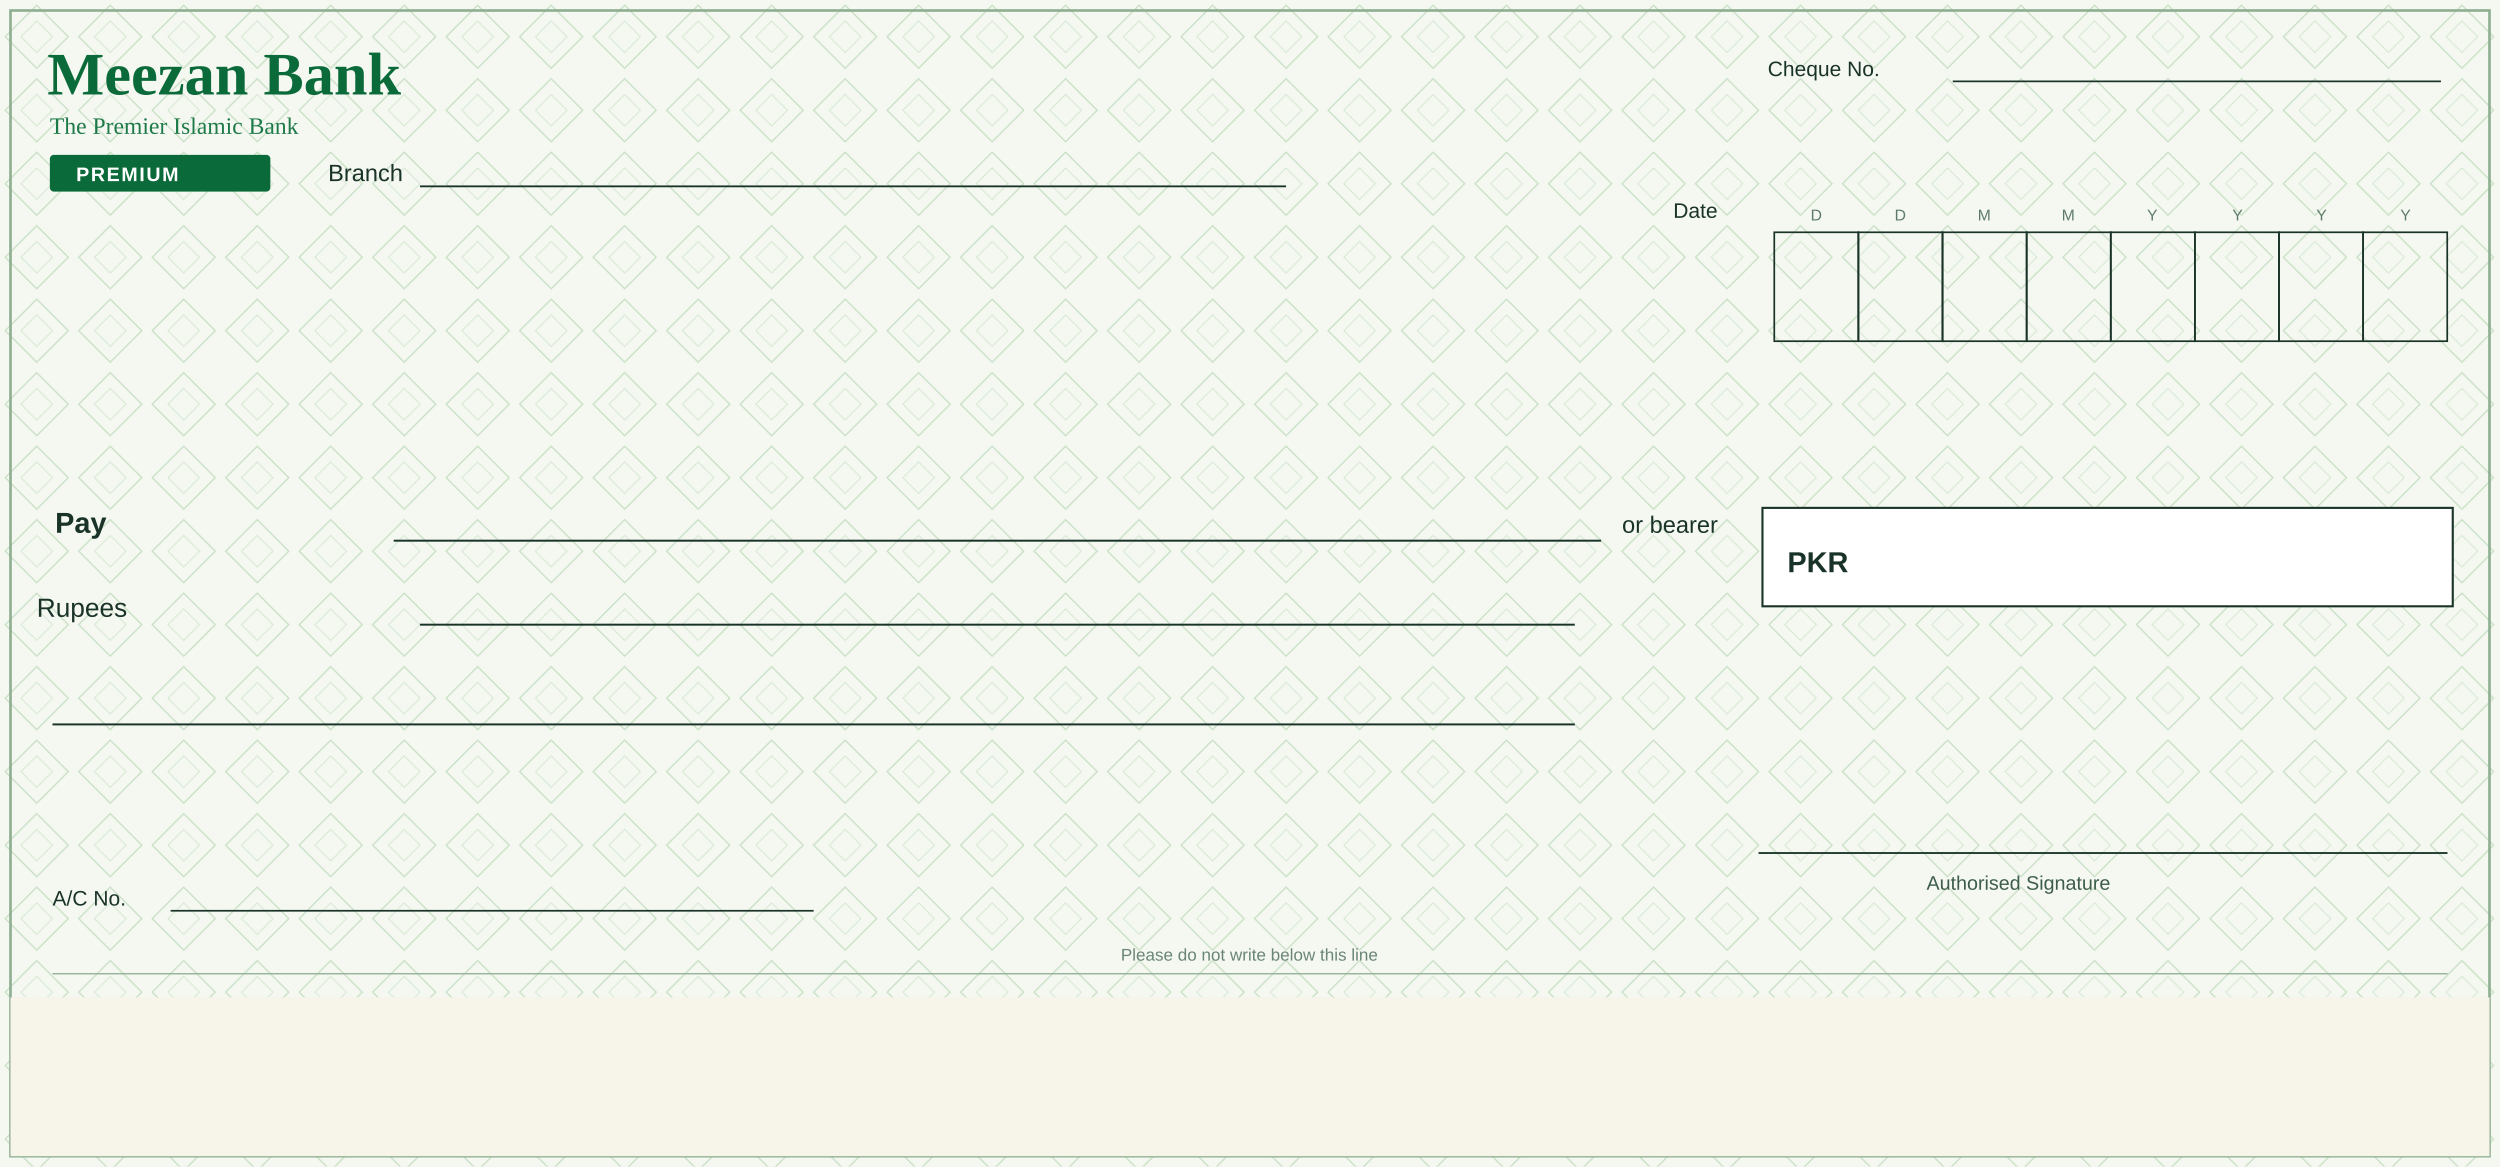
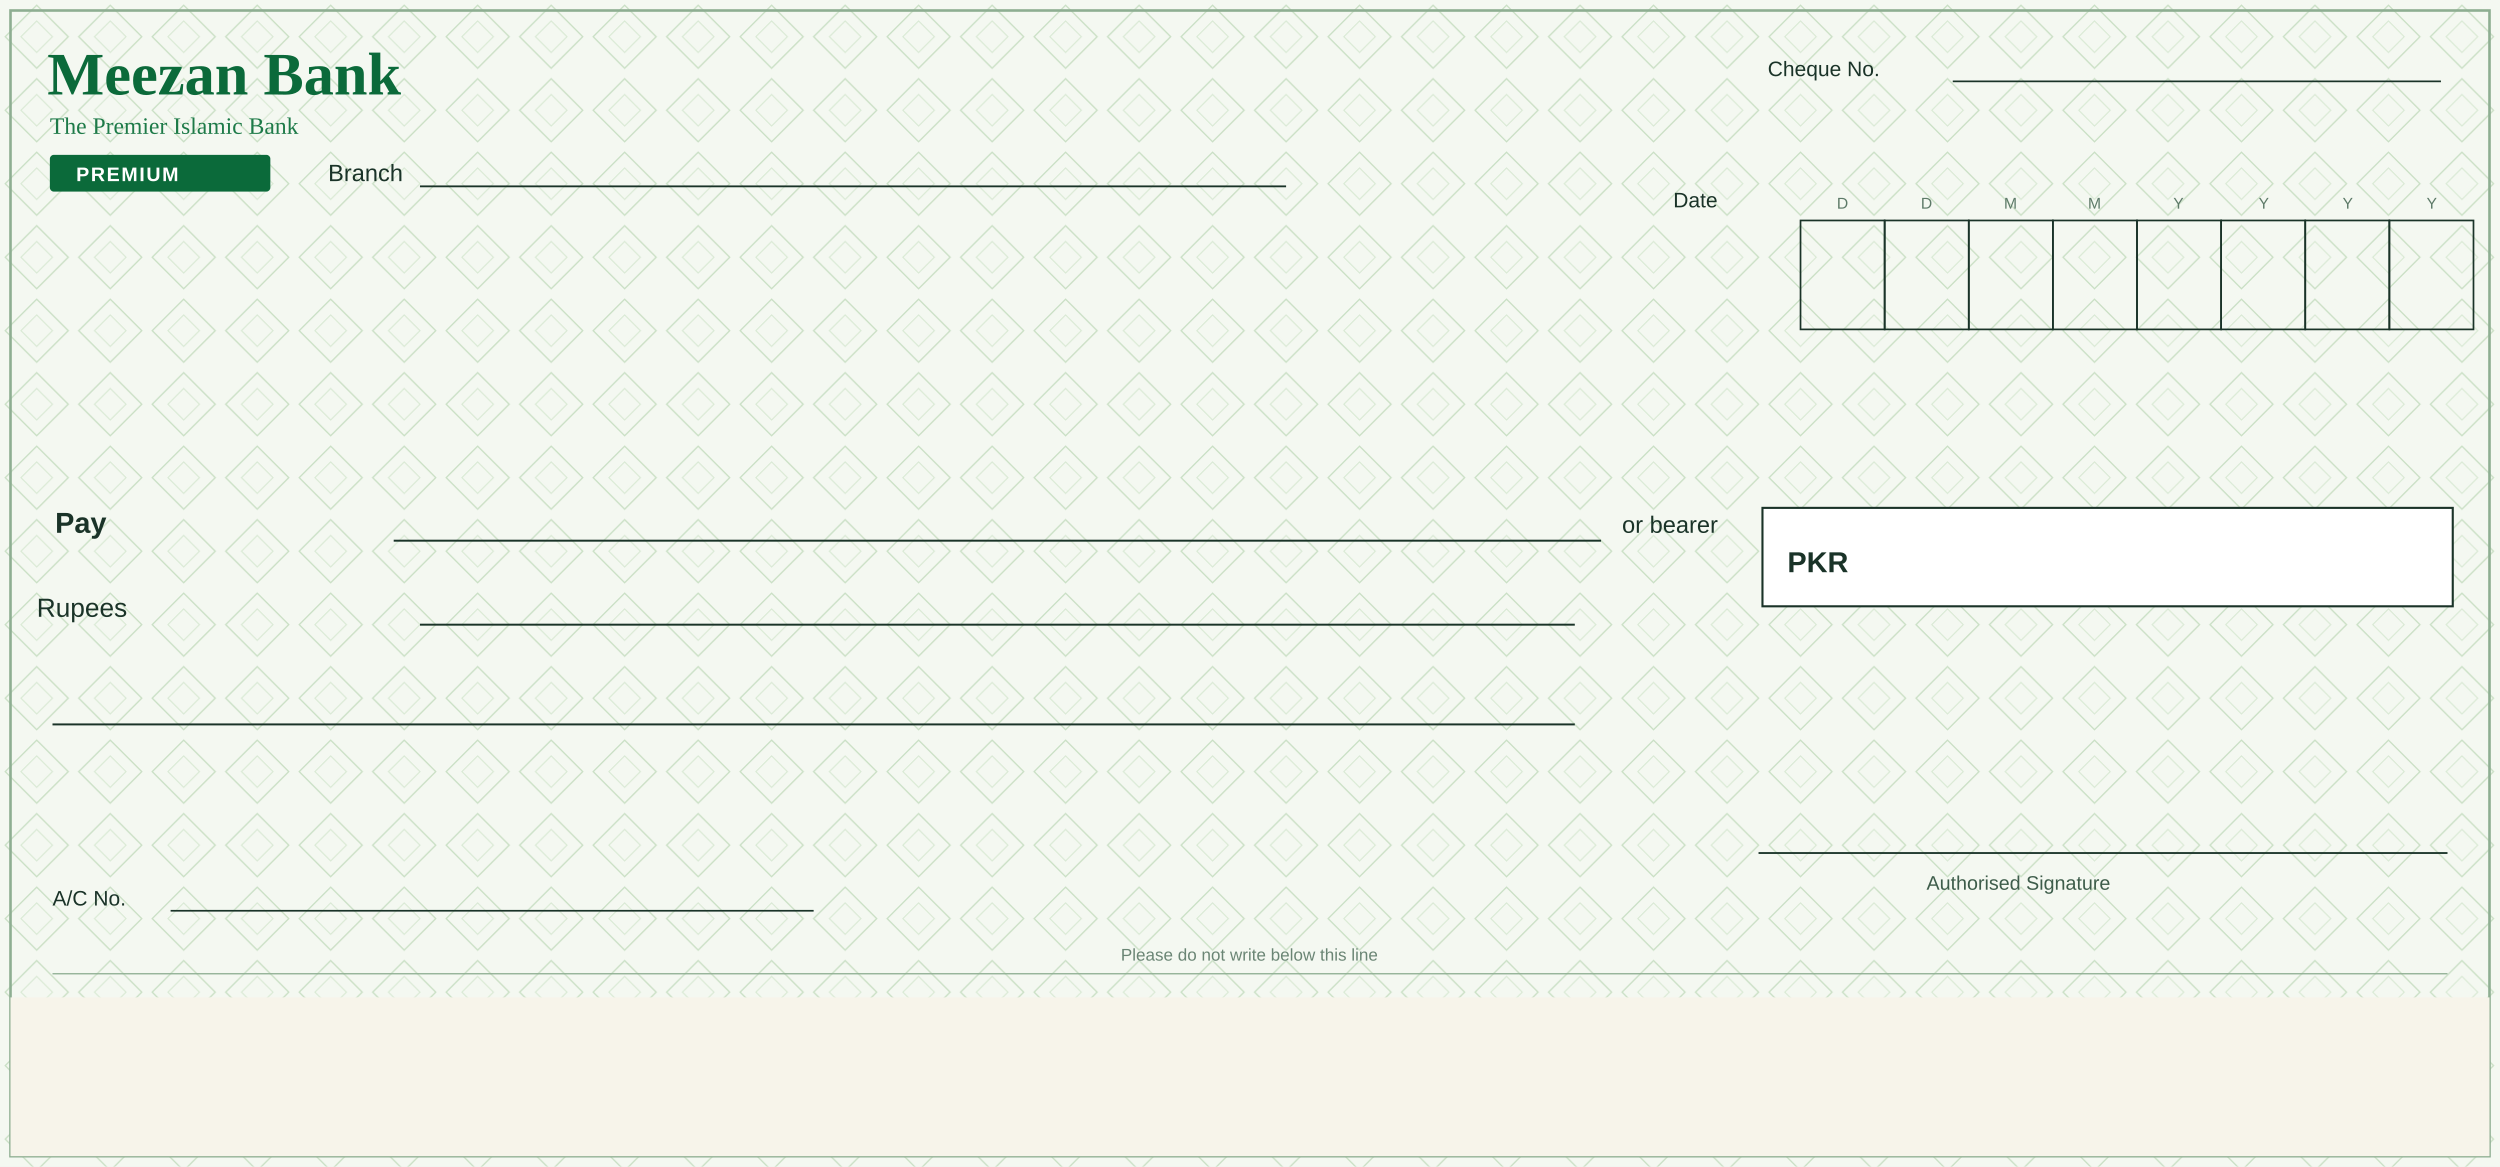
<svg xmlns="http://www.w3.org/2000/svg" viewBox="0 0 1905 889" role="img" aria-label="Meezan Bank cheque leaf">
  <defs>
    <pattern id="meezan-geo" width="56" height="56" patternUnits="userSpaceOnUse">
      <path d="M28 4 L52 28 L28 52 L4 28 Z" fill="none" stroke="#c9dfc4" stroke-width="1" />
      <path d="M28 16 L40 28 L28 40 L16 28 Z" fill="none" stroke="#d7e8d2" stroke-width="0.8" />
    </pattern>
  </defs>
  <rect width="1905" height="889" fill="#f4f8f1" />
  <rect width="1905" height="889" fill="url(#meezan-geo)" />
  <rect x="8" y="8" width="1889" height="873" fill="none" stroke="#8eae92" stroke-width="2" />
  <text x="36" y="72" fill="#0b6a3a" font-family="Georgia, 'Times New Roman', serif" font-size="46" font-weight="700">Meezan Bank</text>
  <text x="38" y="102" fill="#1d7a48" font-family="Georgia, 'Times New Roman', serif" font-size="18">The Premier Islamic Bank</text>
  <rect x="38" y="118" width="168" height="28" rx="3" fill="#0b6a3a" />
  <text x="58" y="138" fill="#ffffff" font-family="Arial, Helvetica, sans-serif" font-size="15" font-weight="700" letter-spacing="1.2">PREMIUM</text>
  <text x="250" y="138" fill="#1a3328" font-family="Arial, Helvetica, sans-serif" font-size="18">Branch</text>
  <line x1="320" y1="142" x2="980" y2="142" stroke="#1a3328" stroke-width="1.4" />
  <text x="1347" y="58" fill="#1a3328" font-family="Arial, Helvetica, sans-serif" font-size="16">Cheque No.</text>
  <line x1="1488" y1="62" x2="1860" y2="62" stroke="#1a3328" stroke-width="1.3" />
-   <text x="1275" y="166" fill="#1a3328" font-family="Arial, Helvetica, sans-serif" font-size="16">Date</text>
+   <text x="1275" y="158" fill="#1a3328" font-family="Arial, Helvetica, sans-serif" font-size="16">Date</text>
  <g fill="none" stroke="#1a3328" stroke-width="1.3">
-     <rect x="1352" y="177" width="64.1" height="83" />
-     <rect x="1416.1" y="177" width="64.1" height="83" />
-     <rect x="1480.2" y="177" width="64.1" height="83" />
-     <rect x="1544.3" y="177" width="64.1" height="83" />
-     <rect x="1608.4" y="177" width="64.1" height="83" />
-     <rect x="1672.5" y="177" width="64.1" height="83" />
-     <rect x="1736.6" y="177" width="64.1" height="83" />
-     <rect x="1800.7" y="177" width="64.1" height="83" />
+     <rect x="1372" y="168" width="64.1" height="83" />
+     <rect x="1436.1" y="168" width="64.1" height="83" />
+     <rect x="1500.2" y="168" width="64.1" height="83" />
+     <rect x="1564.3" y="168" width="64.1" height="83" />
+     <rect x="1628.4" y="168" width="64.1" height="83" />
+     <rect x="1692.5" y="168" width="64.1" height="83" />
+     <rect x="1756.6" y="168" width="64.1" height="83" />
+     <rect x="1820.7" y="168" width="64.1" height="83" />
  </g>
  <g fill="#5d7a68" font-family="Arial, Helvetica, sans-serif" font-size="12" text-anchor="middle">
-     <text x="1384" y="168">D</text>
-     <text x="1448" y="168">D</text>
-     <text x="1512" y="168">M</text>
-     <text x="1576" y="168">M</text>
-     <text x="1640" y="168">Y</text>
-     <text x="1705" y="168">Y</text>
-     <text x="1769" y="168">Y</text>
-     <text x="1833" y="168">Y</text>
+     <text x="1404" y="159">D</text>
+     <text x="1468" y="159">D</text>
+     <text x="1532" y="159">M</text>
+     <text x="1596" y="159">M</text>
+     <text x="1660" y="159">Y</text>
+     <text x="1725" y="159">Y</text>
+     <text x="1789" y="159">Y</text>
+     <text x="1853" y="159">Y</text>
  </g>
  <text x="42" y="406" fill="#1a3328" font-family="Arial, Helvetica, sans-serif" font-size="22" font-weight="700">Pay</text>
  <line x1="300" y1="412" x2="1220" y2="412" stroke="#1a3328" stroke-width="1.5" />
  <text x="1236" y="406" fill="#1a3328" font-family="Arial, Helvetica, sans-serif" font-size="18">or bearer</text>
  <rect x="1343" y="387" width="526" height="75" fill="#ffffff" stroke="#1a3328" stroke-width="1.6" />
  <text x="1362" y="436" fill="#1a3328" font-family="Arial, Helvetica, sans-serif" font-size="22" font-weight="700">PKR</text>
  <text x="28" y="470" fill="#1a3328" font-family="Arial, Helvetica, sans-serif" font-size="20">Rupees</text>
  <line x1="320" y1="476" x2="1200" y2="476" stroke="#1a3328" stroke-width="1.5" />
  <line x1="40" y1="552" x2="1200" y2="552" stroke="#1a3328" stroke-width="1.5" />
  <text x="40" y="690" fill="#1a3328" font-family="Arial, Helvetica, sans-serif" font-size="16">A/C No.</text>
  <line x1="130" y1="694" x2="620" y2="694" stroke="#1a3328" stroke-width="1.3" />
  <line x1="1340" y1="650" x2="1865" y2="650" stroke="#1a3328" stroke-width="1.4" />
  <text x="1468" y="678" fill="#3d5c4a" font-family="Arial, Helvetica, sans-serif" font-size="15">Authorised Signature</text>
  <line x1="40" y1="742" x2="1865" y2="742" stroke="#8eae92" stroke-width="1" />
  <text x="952" y="732" fill="#6a8574" font-family="Arial, Helvetica, sans-serif" font-size="13" text-anchor="middle">Please do not write below this line</text>
  <rect x="8" y="760" width="1889" height="121" fill="#f7f4ea" />
</svg>
